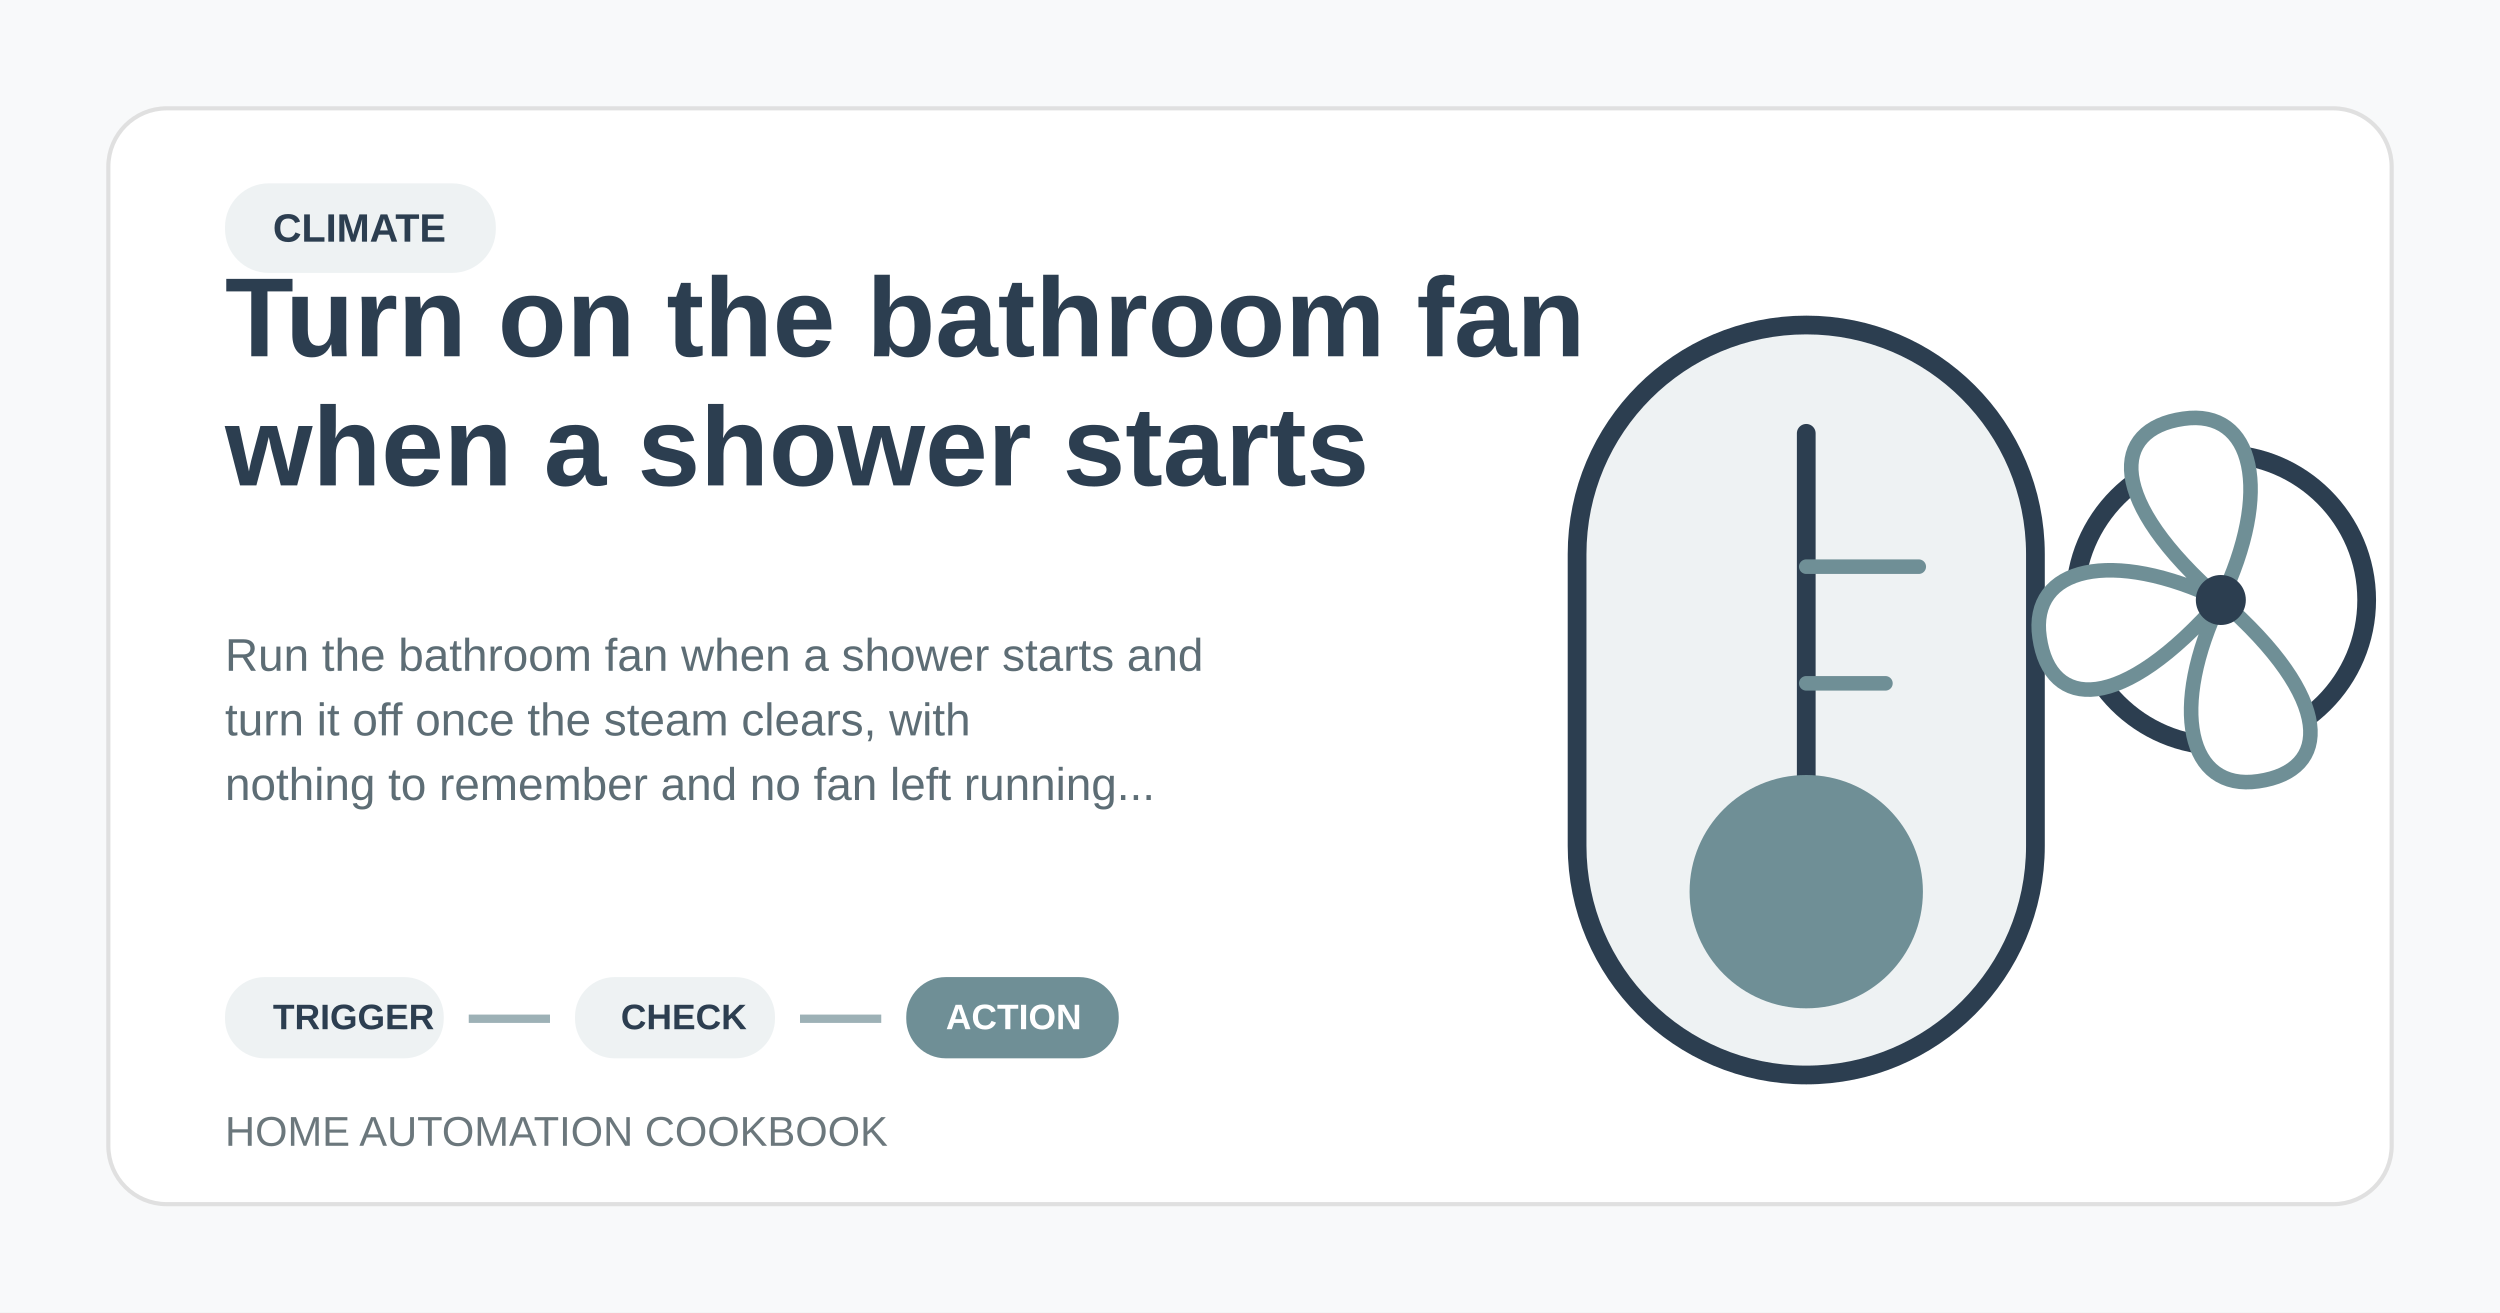
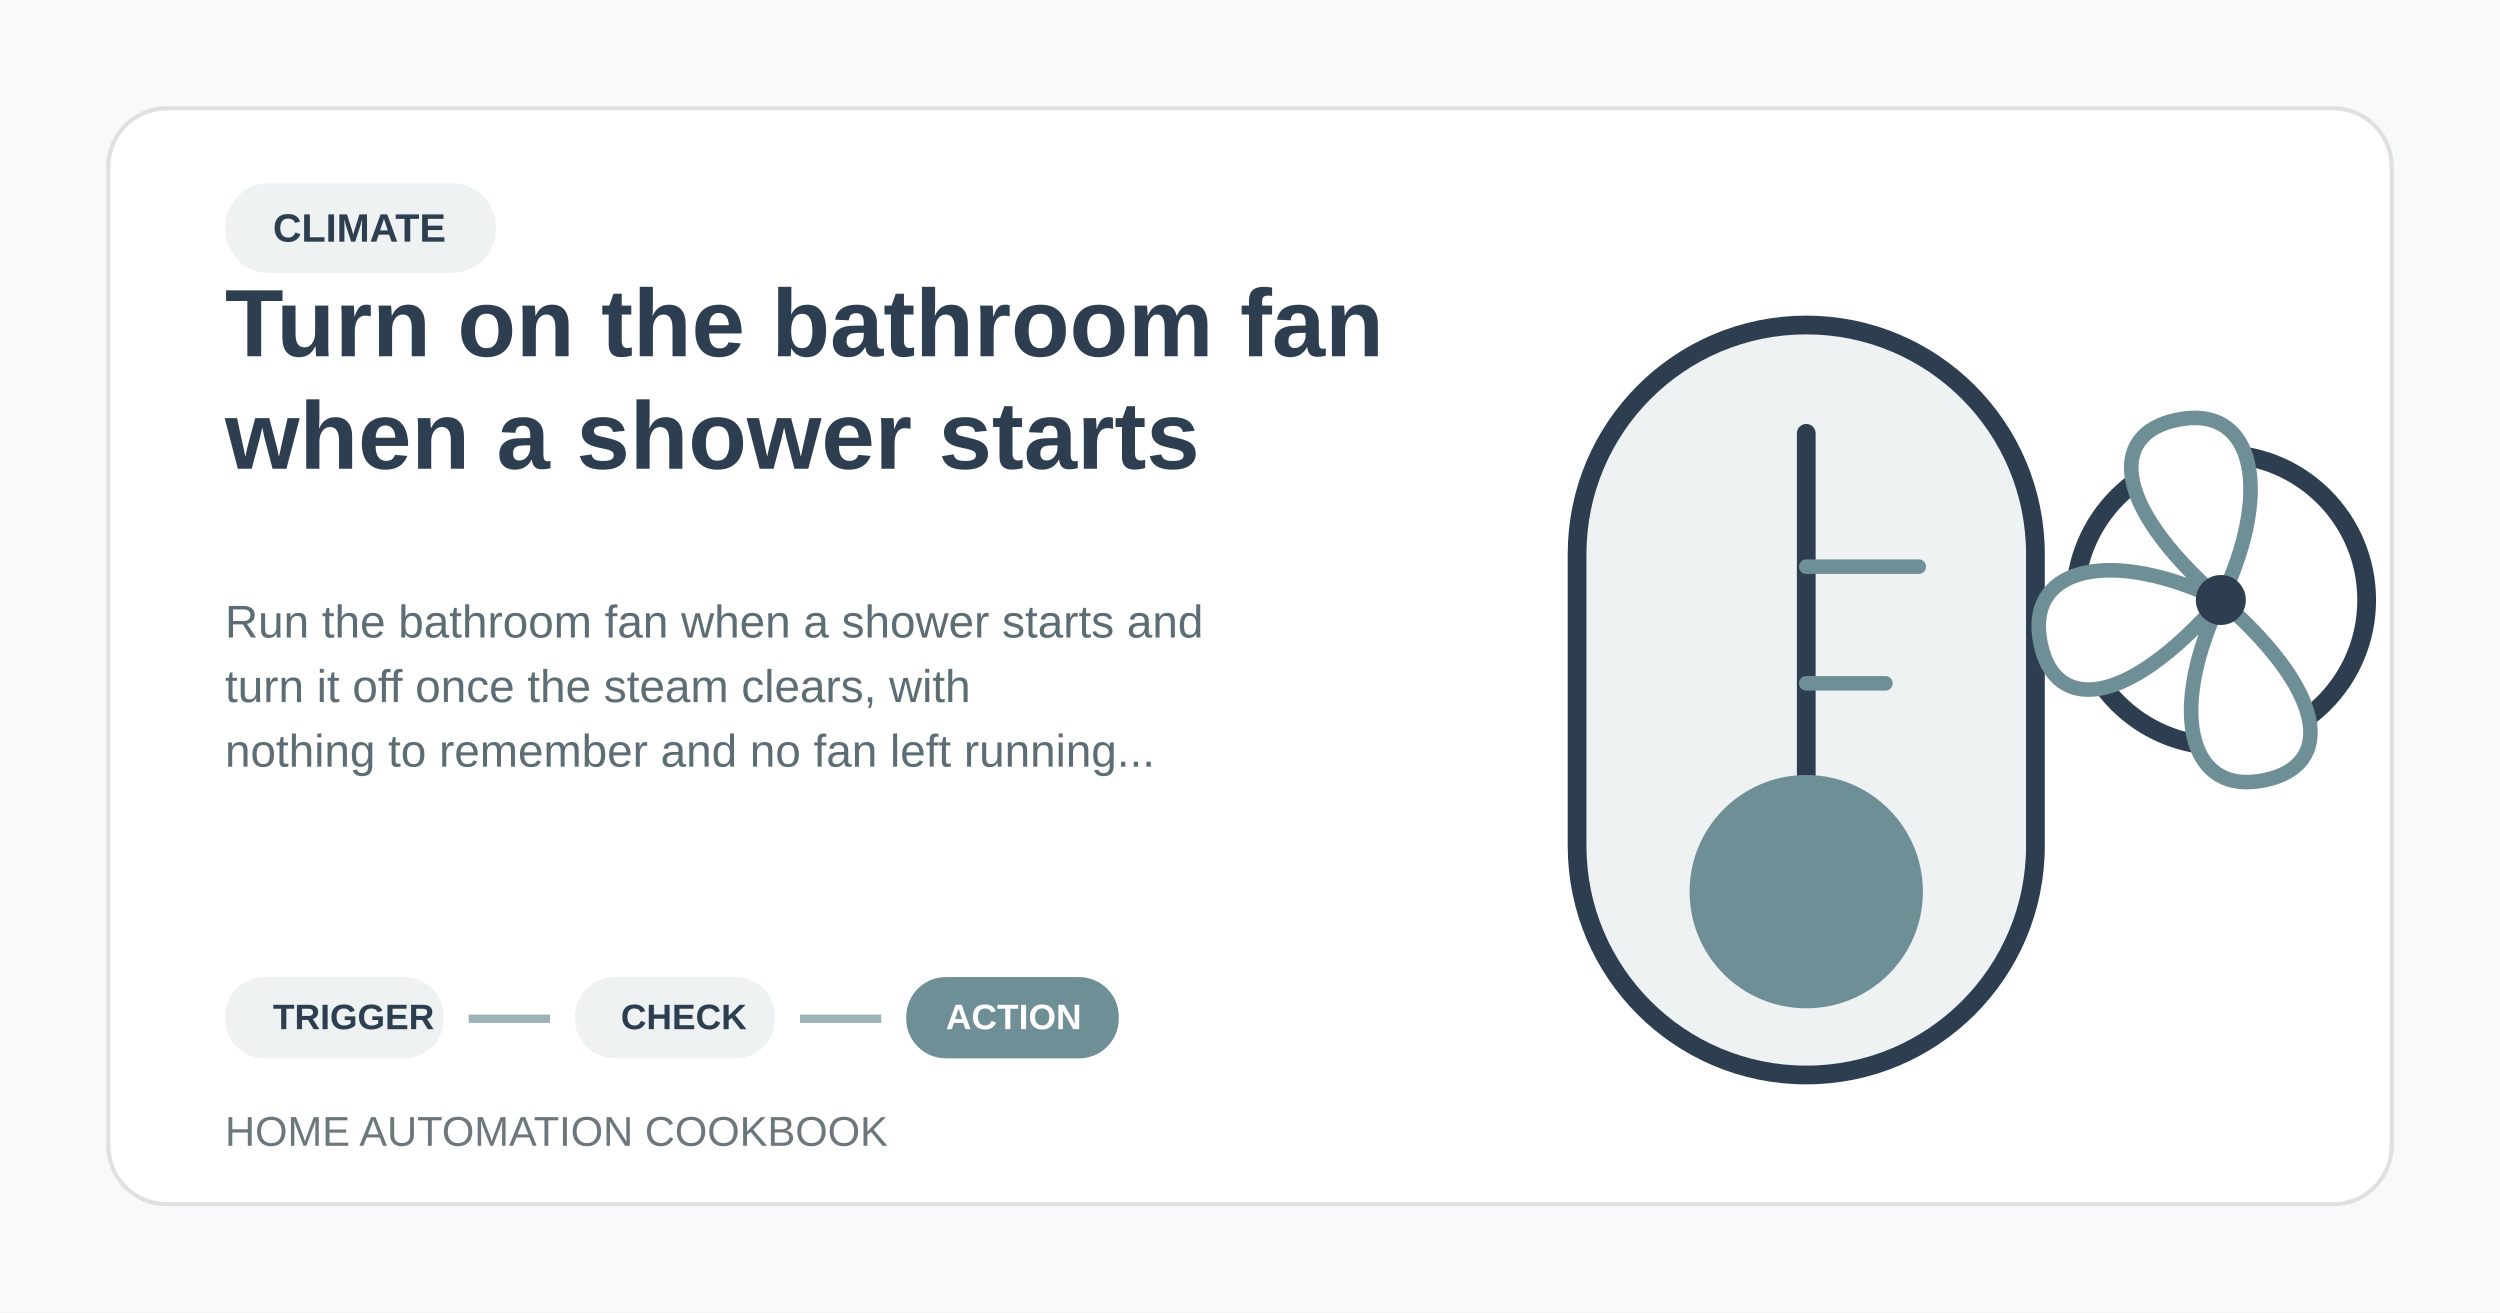
<svg xmlns="http://www.w3.org/2000/svg" width="1200" height="630" viewBox="0 0 1200 630" role="img" aria-labelledby="title desc">
  <style>
  @media (prefers-color-scheme: dark) {
    rect[fill="#f8f9fa"] { fill: #14191c; }
    rect[fill="#ffffff"], path[fill="#ffffff"] { fill: #1d2428; }
    [fill="#eef2f3"] { fill: #293238; }
    text[fill="#2c3e50"], circle[fill="#2c3e50"] { fill: #e7edef; }
    text[fill="#5d6d75"], text[fill="#6b777c"] { fill: #b7c2c6; }
    [stroke="#2c3e50"] { stroke: #d7e0e3; }
    [stroke="#9db1b6"] { stroke: #72858c; }
    [stroke="#e0e0e0"] { stroke: #3d494f; }
  }
</style>
  <rect width="1200" height="630" fill="#f8f9fa" />
  <rect x="52" y="52" width="1096" height="526" rx="28" fill="#ffffff" stroke="#e0e0e0" stroke-width="2" />
  <rect x="108" y="88" width="130" height="43" rx="21" fill="#eef2f3" />
  <text x="131" y="116" fill="#2c3e50" font-family="Segoe UI, Arial, sans-serif" font-size="19" font-weight="600">CLIMATE</text>
-   <text x="108" y="171" fill="#2c3e50" font-family="Segoe UI, Arial, sans-serif" font-size="54" font-weight="700">Turn on the bathroom fan</text>
-   <text x="108" y="233" fill="#2c3e50" font-family="Segoe UI, Arial, sans-serif" font-size="54" font-weight="700">when a shower starts</text>
-   <text x="108" y="322" fill="#5d6d75" font-family="Segoe UI, Arial, sans-serif" font-size="22">Run the bathroom fan when a shower starts and</text>
-   <text x="108" y="353" fill="#5d6d75" font-family="Segoe UI, Arial, sans-serif" font-size="22">turn it off once the steam clears, with</text>
-   <text x="108" y="384" fill="#5d6d75" font-family="Segoe UI, Arial, sans-serif" font-size="22">nothing to remember and no fan left running...</text>
+   <text x="108" y="171" fill="#2c3e50" font-family="Segoe UI, Arial, sans-serif" font-size="46" font-weight="700">Turn on the bathroom fan</text>
+   <text x="108" y="225" fill="#2c3e50" font-family="Segoe UI, Arial, sans-serif" font-size="46" font-weight="700">when a shower starts</text>
+   <text x="108" y="306" fill="#5d6d75" font-family="Segoe UI, Arial, sans-serif" font-size="22">Run the bathroom fan when a shower starts and</text>
+   <text x="108" y="337" fill="#5d6d75" font-family="Segoe UI, Arial, sans-serif" font-size="22">turn it off once the steam clears, with</text>
+   <text x="108" y="368" fill="#5d6d75" font-family="Segoe UI, Arial, sans-serif" font-size="22">nothing to remember and no fan left running...</text>
  <g transform="translate(108 469)" font-family="Segoe UI, Arial, sans-serif" font-size="17" font-weight="600">
    <rect width="105" height="39" rx="19" fill="#eef2f3" />
    <text x="23" y="25" fill="#2c3e50">TRIGGER</text>
    <path d="M117 20h39" stroke="#9db1b6" stroke-width="4" />
    <rect x="168" width="96" height="39" rx="19" fill="#eef2f3" />
    <text x="190" y="25" fill="#2c3e50">CHECK</text>
    <path d="M276 20h39" stroke="#9db1b6" stroke-width="4" />
    <rect x="327" width="102" height="39" rx="19" fill="#6f8f96" />
    <text x="346" y="25" fill="#ffffff">ACTION</text>
  </g>
  <g transform="translate(680 118)" fill="none" stroke="#2c3e50" stroke-width="9" stroke-linecap="round" stroke-linejoin="round">
    <rect x="77" y="38" width="220" height="360" rx="110" fill="#eef2f3" />
    <path d="M187 90v190" />
    <circle cx="187" cy="310" r="56" fill="#6f8f96" stroke="none" />
    <path d="M187 154h54M187 210h38" stroke="#6f8f96" stroke-width="7" />
    <circle cx="386" cy="170" r="70" />
    <path d="M386 170c-55-48-53-82-18-87 34-5 43 35 18 87zm0 0c55 48 53 82 18 87-34 5-43-35-18-87zm0 0c-48 55-82 53-87 18-5-34 35-43 87-18z" fill="#ffffff" stroke="#6f8f96" stroke-width="7" />
    <circle cx="386" cy="170" r="12" fill="#2c3e50" stroke="none" />
  </g>
  <text x="108" y="550" fill="#6b777c" font-family="Segoe UI, Arial, sans-serif" font-size="20">HOME AUTOMATION COOKBOOK</text>
</svg>
